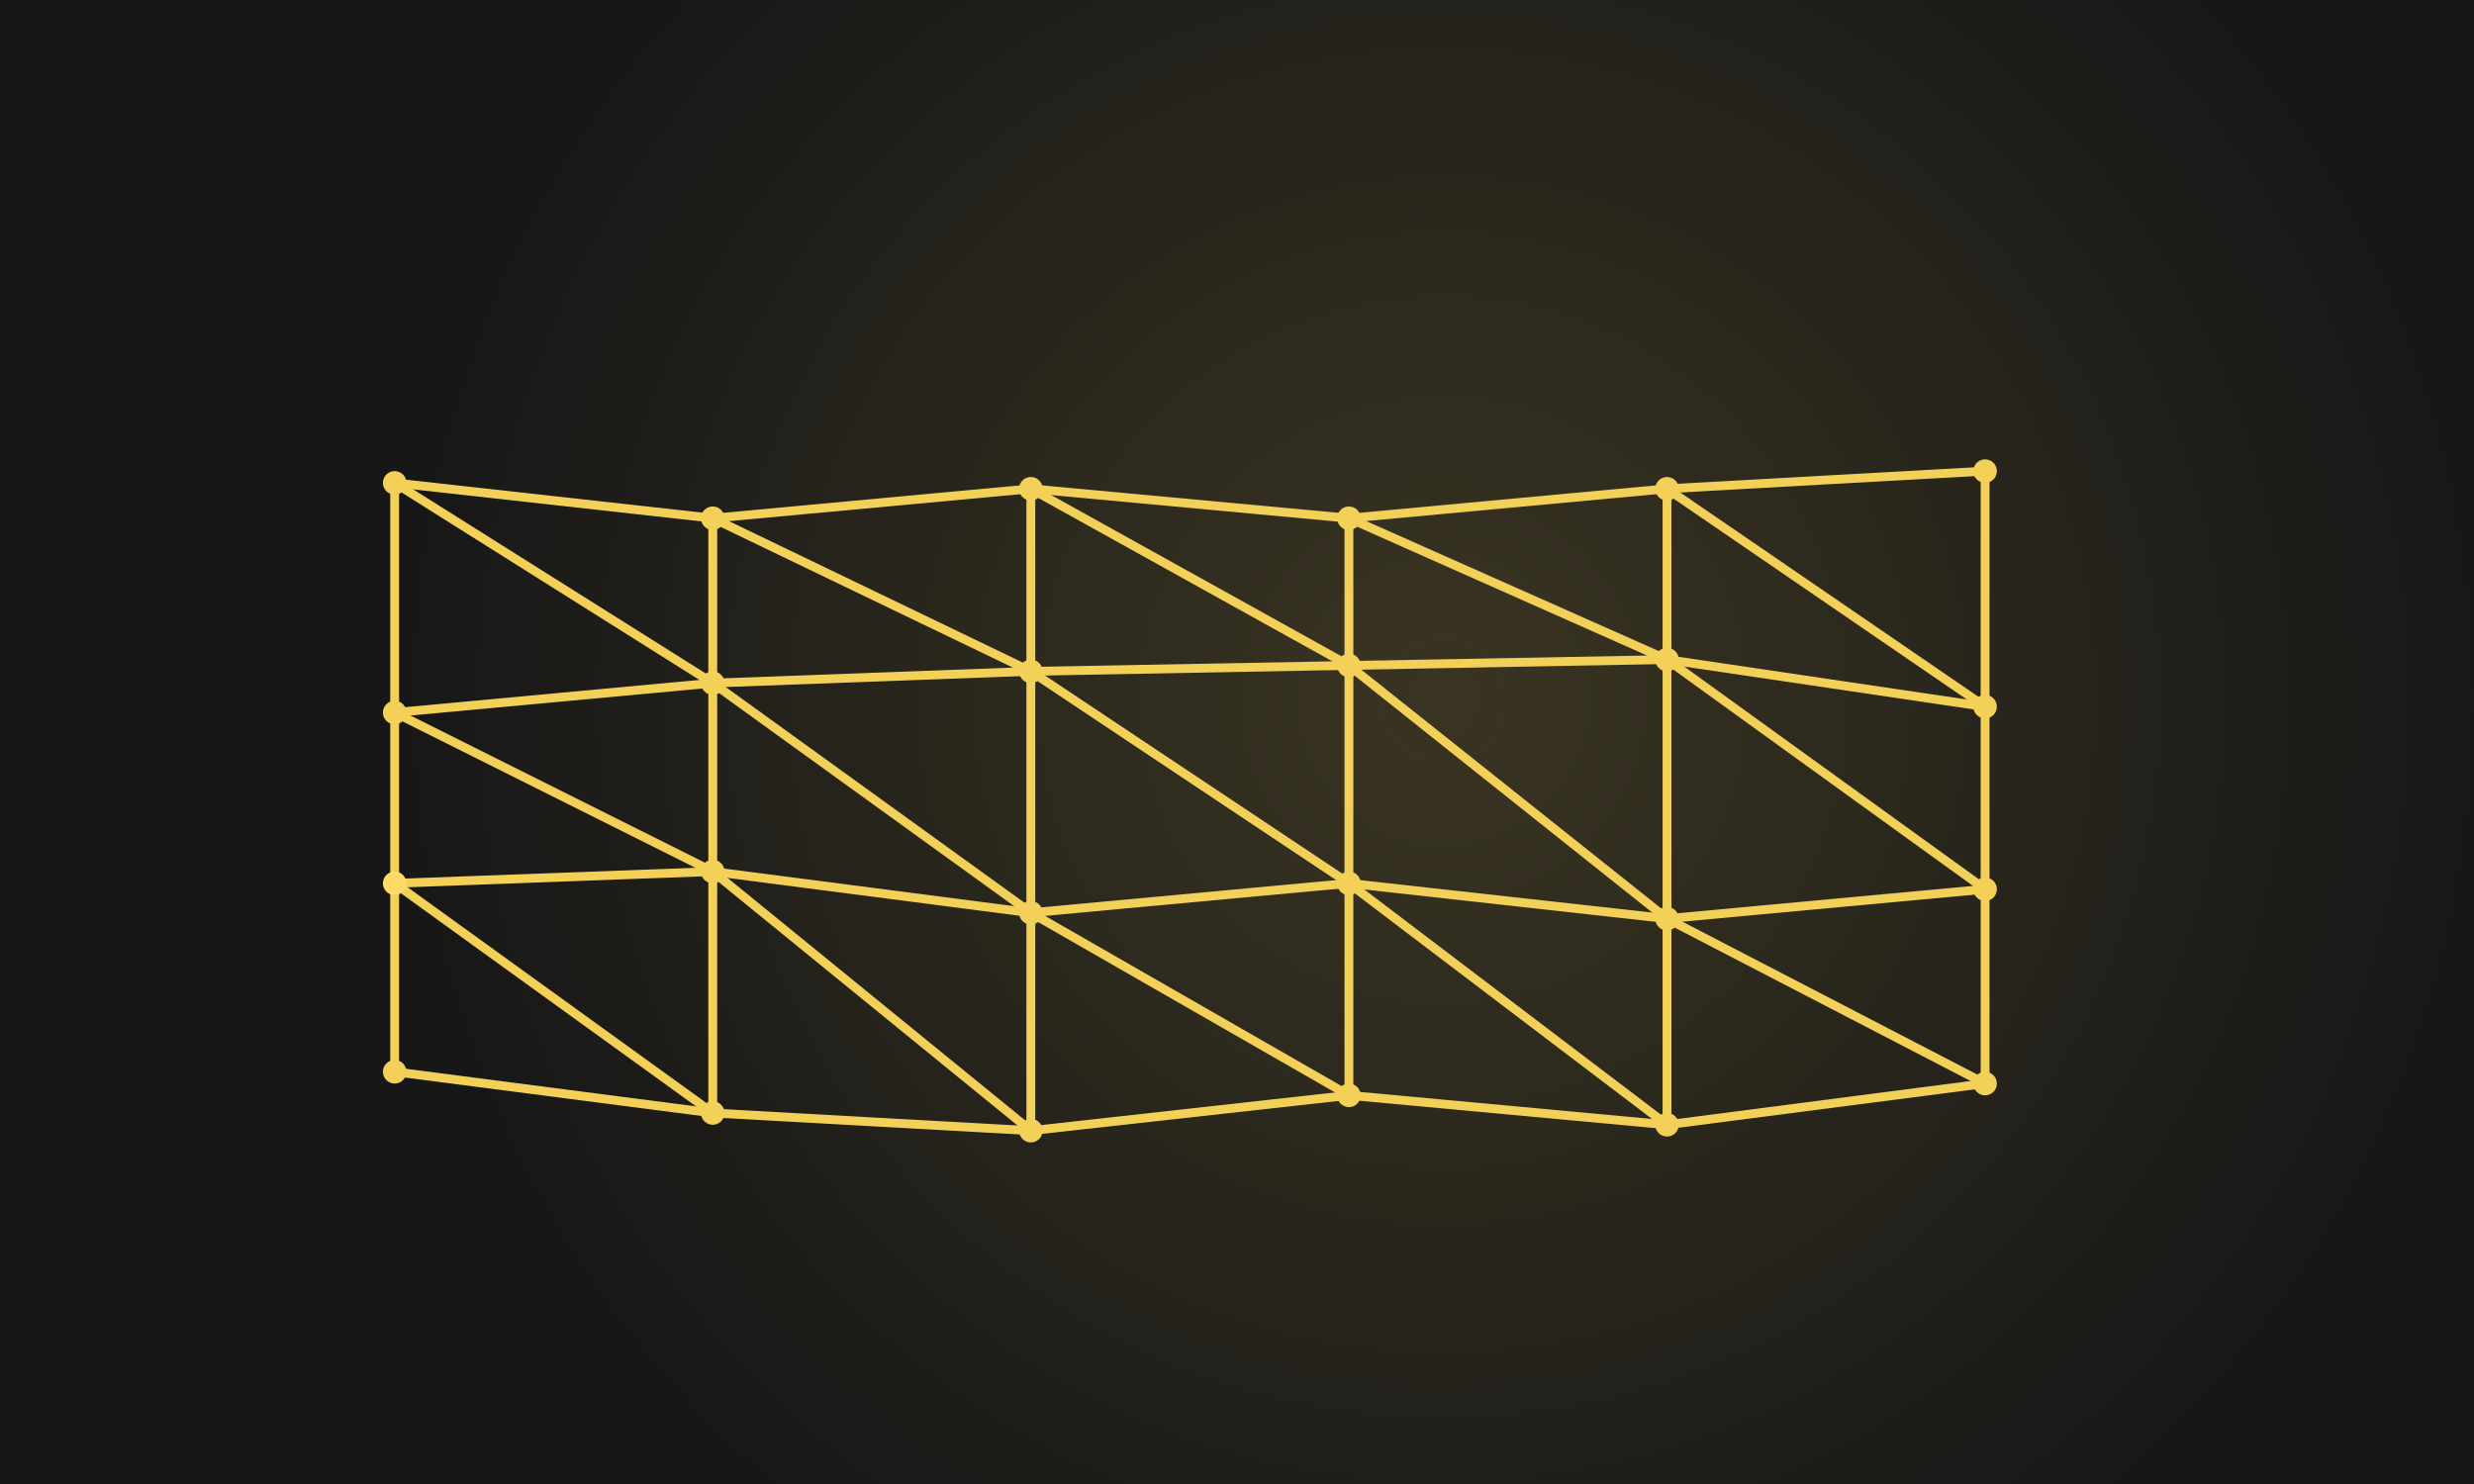
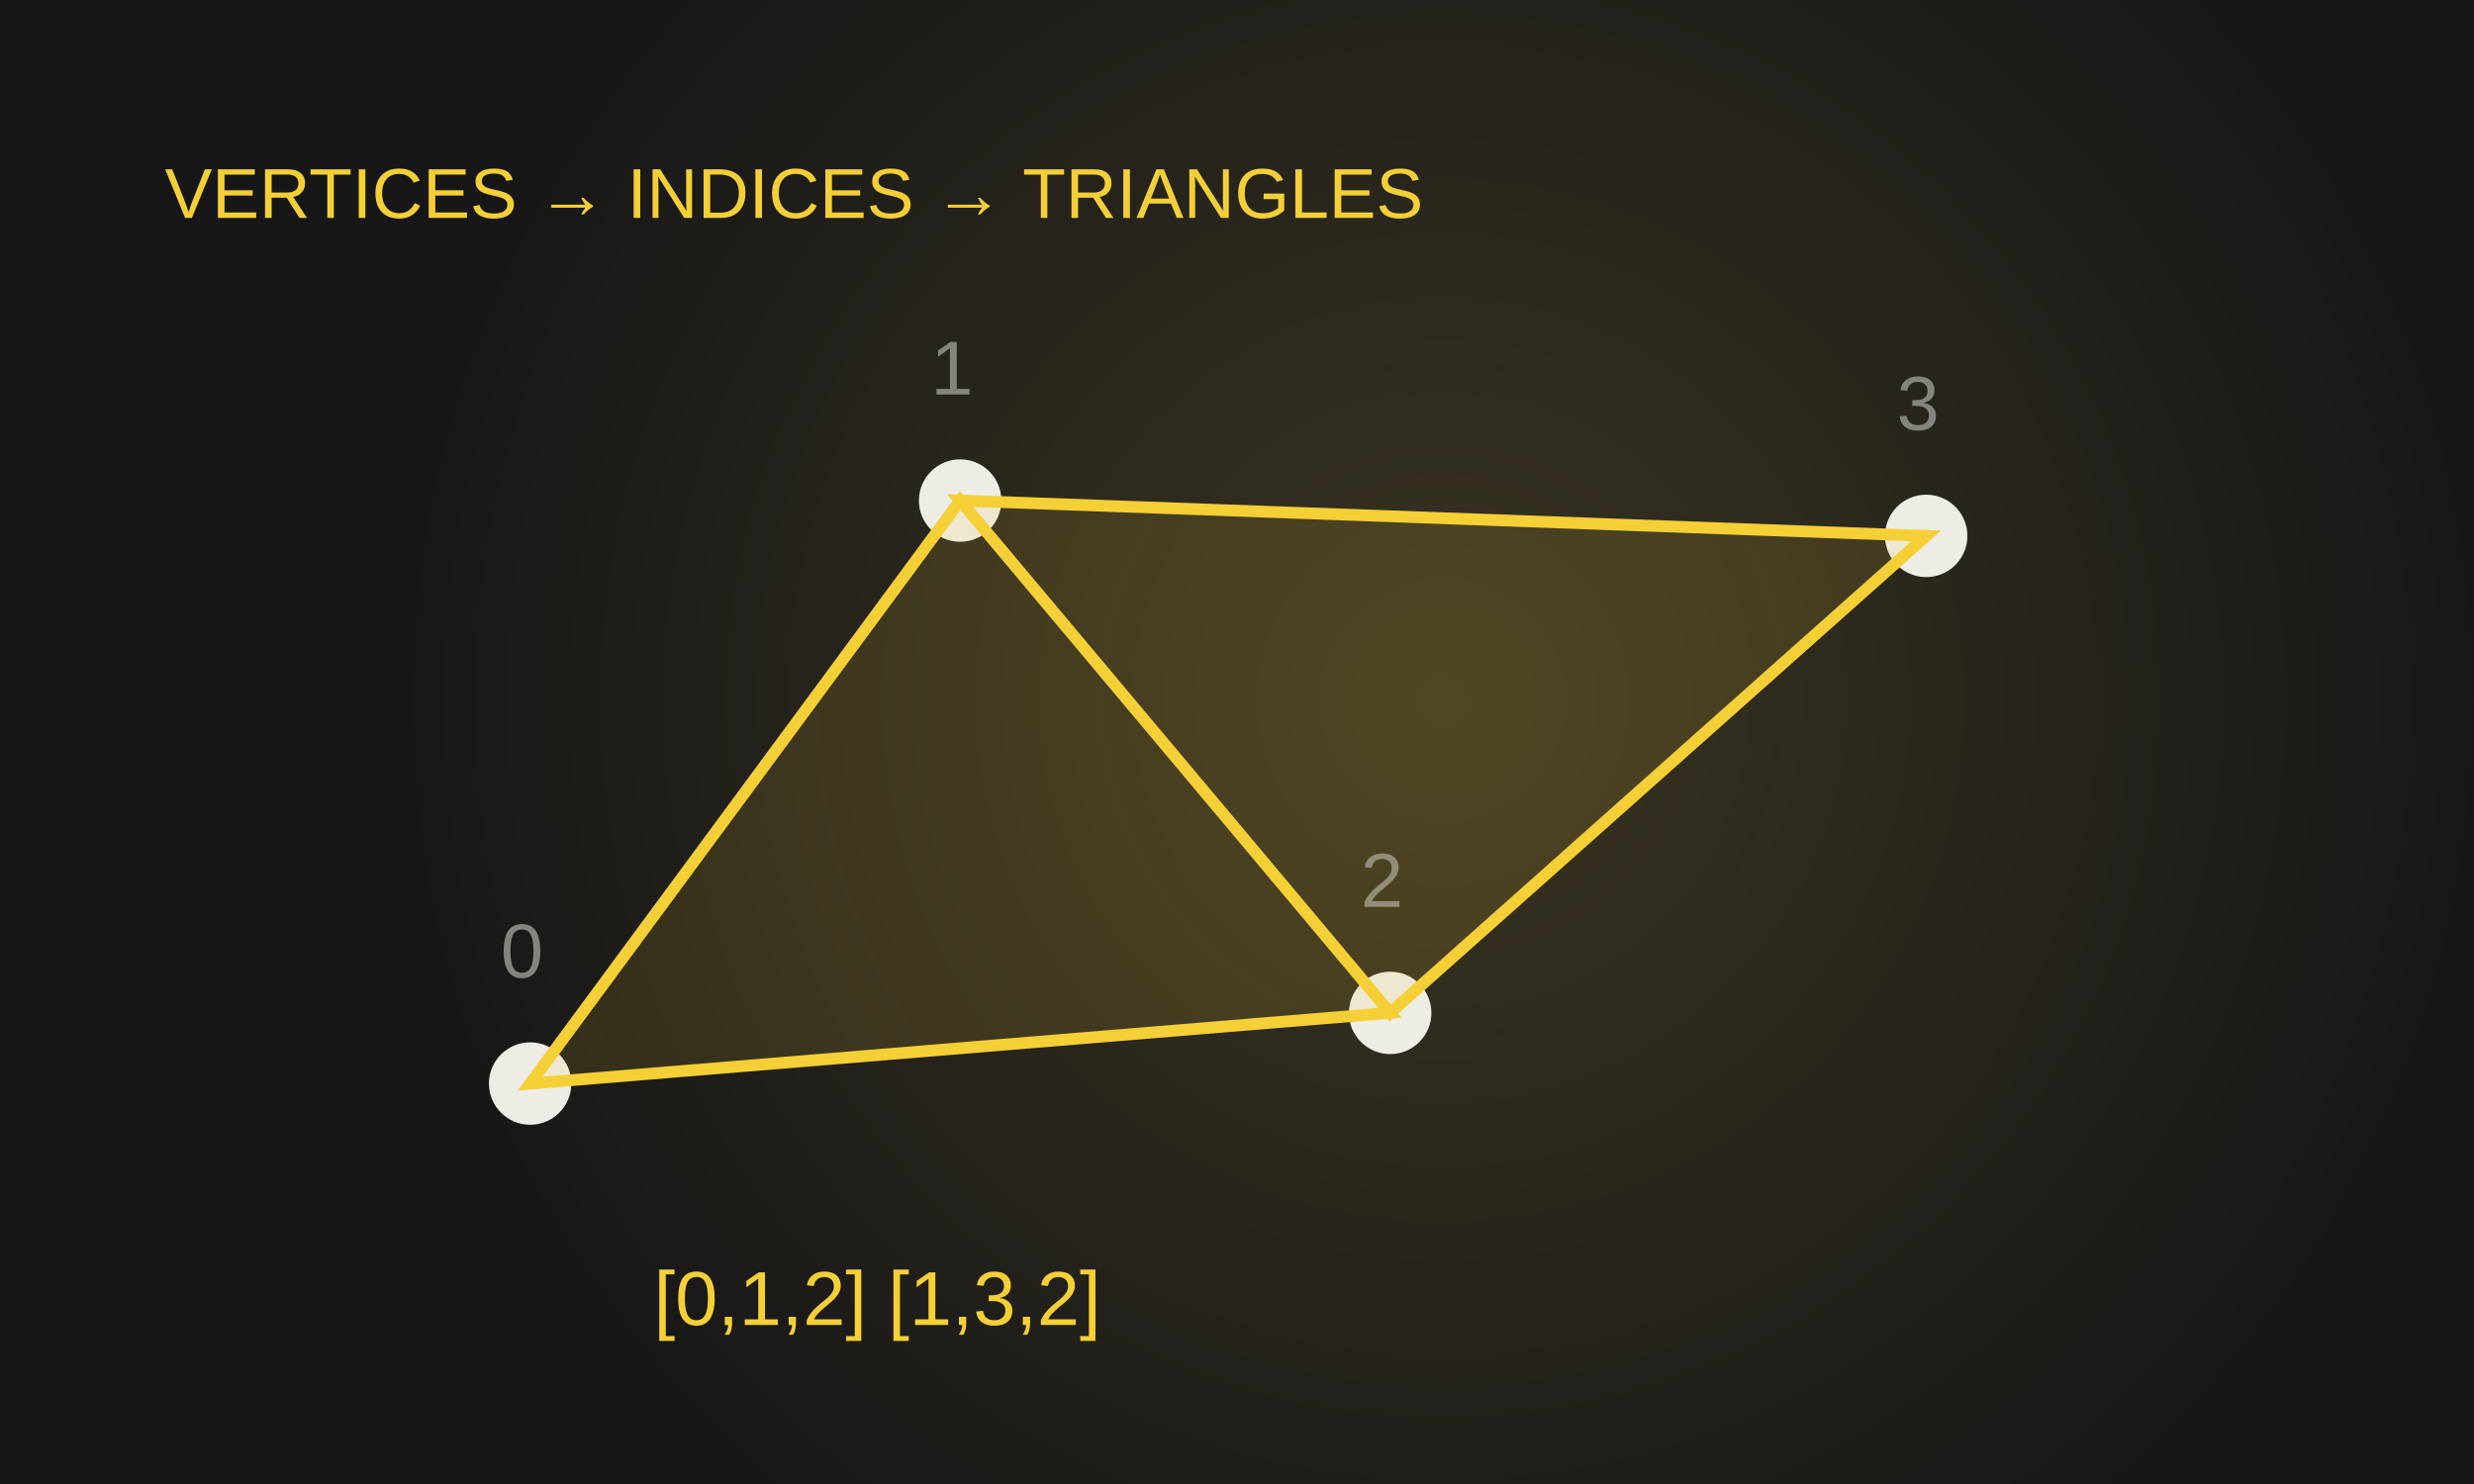
<svg xmlns="http://www.w3.org/2000/svg" class="article-cover" viewBox="0 0 420 252" role="img" aria-label="절차적 메시 개념 도식">
  <defs>
    <radialGradient id="cover-procedural-mesh-glow">
      <stop stop-color="hsl(47 86% 65%)" stop-opacity=".16" />
      <stop offset="1" stop-color="hsl(47 86% 65%)" stop-opacity="0" />
    </radialGradient>
    <radialGradient id="cover-procedural-mesh-orb" cx="30%" cy="24%">
      <stop stop-color="#fff7d6" />
      <stop offset=".42" stop-color="hsl(47 86% 65%)" />
      <stop offset="1" stop-color="#46390d" />
    </radialGradient>
  </defs>
  <rect width="420" height="252" fill="#171717" />
  <circle cx="245" cy="119" r="175" fill="url(#cover-procedural-mesh-glow)" />
-   <path d="M67 82L121 88" stroke="hsl(47 86% 65%)" stroke-width="1.5" fill="none" />
-   <path d="M67 82L67 121" stroke="hsl(47 86% 65%)" stroke-width="1.5" fill="none" />
-   <path d="M67 82L121 116" stroke="hsl(47 86% 65%)" stroke-width="1.5" fill="none" />
-   <circle cx="67" cy="82" r="2" fill="hsl(47 86% 65%)" />
-   <path d="M121 88L175 83" stroke="hsl(47 86% 65%)" stroke-width="1.5" fill="none" />
-   <path d="M121 88L121 116" stroke="hsl(47 86% 65%)" stroke-width="1.5" fill="none" />
-   <path d="M121 88L175 114" stroke="hsl(47 86% 65%)" stroke-width="1.5" fill="none" />
-   <circle cx="121" cy="88" r="2" fill="hsl(47 86% 65%)" />
-   <path d="M175 83L229 88" stroke="hsl(47 86% 65%)" stroke-width="1.5" fill="none" />
-   <path d="M175 83L175 114" stroke="hsl(47 86% 65%)" stroke-width="1.5" fill="none" />
-   <path d="M175 83L229 113" stroke="hsl(47 86% 65%)" stroke-width="1.5" fill="none" />
-   <circle cx="175" cy="83" r="2" fill="hsl(47 86% 65%)" />
-   <path d="M229 88L283 83" stroke="hsl(47 86% 65%)" stroke-width="1.5" fill="none" />
-   <path d="M229 88L229 113" stroke="hsl(47 86% 65%)" stroke-width="1.5" fill="none" />
-   <path d="M229 88L283 112" stroke="hsl(47 86% 65%)" stroke-width="1.5" fill="none" />
-   <circle cx="229" cy="88" r="2" fill="hsl(47 86% 65%)" />
-   <path d="M283 83L337 80" stroke="hsl(47 86% 65%)" stroke-width="1.5" fill="none" />
-   <path d="M283 83L283 112" stroke="hsl(47 86% 65%)" stroke-width="1.5" fill="none" />
-   <path d="M283 83L337 120" stroke="hsl(47 86% 65%)" stroke-width="1.5" fill="none" />
-   <circle cx="283" cy="83" r="2" fill="hsl(47 86% 65%)" />
-   <path d="M337 80L337 120" stroke="hsl(47 86% 65%)" stroke-width="1.5" fill="none" />
-   <circle cx="337" cy="80" r="2" fill="hsl(47 86% 65%)" />
-   <path d="M67 121L121 116" stroke="hsl(47 86% 65%)" stroke-width="1.5" fill="none" />
-   <path d="M67 121L67 150" stroke="hsl(47 86% 65%)" stroke-width="1.5" fill="none" />
-   <path d="M67 121L121 148" stroke="hsl(47 86% 65%)" stroke-width="1.5" fill="none" />
-   <circle cx="67" cy="121" r="2" fill="hsl(47 86% 65%)" />
-   <path d="M121 116L175 114" stroke="hsl(47 86% 65%)" stroke-width="1.5" fill="none" />
-   <path d="M121 116L121 148" stroke="hsl(47 86% 65%)" stroke-width="1.5" fill="none" />
-   <path d="M121 116L175 155" stroke="hsl(47 86% 65%)" stroke-width="1.5" fill="none" />
-   <circle cx="121" cy="116" r="2" fill="hsl(47 86% 65%)" />
-   <path d="M175 114L229 113" stroke="hsl(47 86% 65%)" stroke-width="1.5" fill="none" />
-   <path d="M175 114L175 155" stroke="hsl(47 86% 65%)" stroke-width="1.5" fill="none" />
-   <path d="M175 114L229 150" stroke="hsl(47 86% 65%)" stroke-width="1.5" fill="none" />
-   <circle cx="175" cy="114" r="2" fill="hsl(47 86% 65%)" />
-   <path d="M229 113L283 112" stroke="hsl(47 86% 65%)" stroke-width="1.5" fill="none" />
-   <path d="M229 113L229 150" stroke="hsl(47 86% 65%)" stroke-width="1.5" fill="none" />
-   <path d="M229 113L283 156" stroke="hsl(47 86% 65%)" stroke-width="1.5" fill="none" />
-   <circle cx="229" cy="113" r="2" fill="hsl(47 86% 65%)" />
-   <path d="M283 112L337 120" stroke="hsl(47 86% 65%)" stroke-width="1.5" fill="none" />
-   <path d="M283 112L283 156" stroke="hsl(47 86% 65%)" stroke-width="1.5" fill="none" />
-   <path d="M283 112L337 151" stroke="hsl(47 86% 65%)" stroke-width="1.5" fill="none" />
-   <circle cx="283" cy="112" r="2" fill="hsl(47 86% 65%)" />
-   <path d="M337 120L337 151" stroke="hsl(47 86% 65%)" stroke-width="1.5" fill="none" />
-   <circle cx="337" cy="120" r="2" fill="hsl(47 86% 65%)" />
-   <path d="M67 150L121 148" stroke="hsl(47 86% 65%)" stroke-width="1.5" fill="none" />
-   <path d="M67 150L67 182" stroke="hsl(47 86% 65%)" stroke-width="1.5" fill="none" />
-   <path d="M67 150L121 189" stroke="hsl(47 86% 65%)" stroke-width="1.5" fill="none" />
-   <circle cx="67" cy="150" r="2" fill="#ffda66" />
-   <path d="M121 148L175 155" stroke="hsl(47 86% 65%)" stroke-width="1.5" fill="none" />
-   <path d="M121 148L121 189" stroke="hsl(47 86% 65%)" stroke-width="1.5" fill="none" />
-   <path d="M121 148L175 192" stroke="hsl(47 86% 65%)" stroke-width="1.5" fill="none" />
-   <circle cx="121" cy="148" r="2" fill="hsl(47 86% 65%)" />
-   <path d="M175 155L229 150" stroke="hsl(47 86% 65%)" stroke-width="1.5" fill="none" />
-   <path d="M175 155L175 192" stroke="hsl(47 86% 65%)" stroke-width="1.5" fill="none" />
-   <path d="M175 155L229 186" stroke="hsl(47 86% 65%)" stroke-width="1.5" fill="none" />
-   <circle cx="175" cy="155" r="2" fill="hsl(47 86% 65%)" />
-   <path d="M229 150L283 156" stroke="hsl(47 86% 65%)" stroke-width="1.5" fill="none" />
-   <path d="M229 150L229 186" stroke="hsl(47 86% 65%)" stroke-width="1.5" fill="none" />
-   <path d="M229 150L283 191" stroke="hsl(47 86% 65%)" stroke-width="1.5" fill="none" />
-   <circle cx="229" cy="150" r="2" fill="hsl(47 86% 65%)" />
-   <path d="M283 156L337 151" stroke="hsl(47 86% 65%)" stroke-width="1.5" fill="none" />
-   <path d="M283 156L283 191" stroke="hsl(47 86% 65%)" stroke-width="1.5" fill="none" />
-   <path d="M283 156L337 184" stroke="hsl(47 86% 65%)" stroke-width="1.5" fill="none" />
-   <circle cx="283" cy="156" r="2" fill="hsl(47 86% 65%)" />
-   <path d="M337 151L337 184" stroke="hsl(47 86% 65%)" stroke-width="1.5" fill="none" />
-   <circle cx="337" cy="151" r="2" fill="hsl(47 86% 65%)" />
-   <path d="M67 182L121 189" stroke="hsl(47 86% 65%)" stroke-width="1.5" fill="none" />
-   <circle cx="67" cy="182" r="2" fill="hsl(47 86% 65%)" />
-   <path d="M121 189L175 192" stroke="hsl(47 86% 65%)" stroke-width="1.5" fill="none" />
-   <circle cx="121" cy="189" r="2" fill="hsl(47 86% 65%)" />
-   <path d="M175 192L229 186" stroke="hsl(47 86% 65%)" stroke-width="1.5" fill="none" />
-   <circle cx="175" cy="192" r="2" fill="hsl(47 86% 65%)" />
-   <path d="M229 186L283 191" stroke="hsl(47 86% 65%)" stroke-width="1.5" fill="none" />
-   <circle cx="229" cy="186" r="2" fill="hsl(47 86% 65%)" />
-   <path d="M283 191L337 184" stroke="hsl(47 86% 65%)" stroke-width="1.5" fill="none" />
-   <circle cx="283" cy="191" r="2" fill="hsl(47 86% 65%)" />
-   <circle cx="337" cy="184" r="2" fill="hsl(47 86% 65%)" />
+   <g class="technical-scene" data-scene="procedural-mesh">
+     <text x="28" y="37" fill="#f5cf36" font-family="Arial,sans-serif" font-size="12">VERTICES → INDICES → TRIANGLES</text>
+     <circle cx="90" cy="184" r="7" fill="#edece5" />
+     <text x="85" y="166" fill="#85857f" font-family="Arial,sans-serif" font-size="13">0</text>
+     <circle cx="163" cy="85" r="7" fill="#edece5" />
+     <text x="158" y="67" fill="#85857f" font-family="Arial,sans-serif" font-size="13">1</text>
+     <circle cx="236" cy="172" r="7" fill="#edece5" />
+     <text x="231" y="154" fill="#85857f" font-family="Arial,sans-serif" font-size="13">2</text>
+     <circle cx="327" cy="91" r="7" fill="#edece5" />
+     <text x="322" y="73" fill="#85857f" font-family="Arial,sans-serif" font-size="13">3</text>
+     <path d="M90 184L163 85L236 172ZM163 85L327 91L236 172Z" fill="#f5cf36" fill-opacity=".12" stroke="#f5cf36" stroke-width="2" stroke-dasharray="650" stroke-dashoffset="0">
+       <animate attributeName="stroke-dashoffset" values="650;0;0;650" dur="5s" repeatCount="indefinite" />
+     </path>
+     <text x="111" y="225" fill="#f5cf36" font-family="Arial,sans-serif" font-size="13">[0,1,2]  [1,3,2]</text>
+   </g>
</svg>
